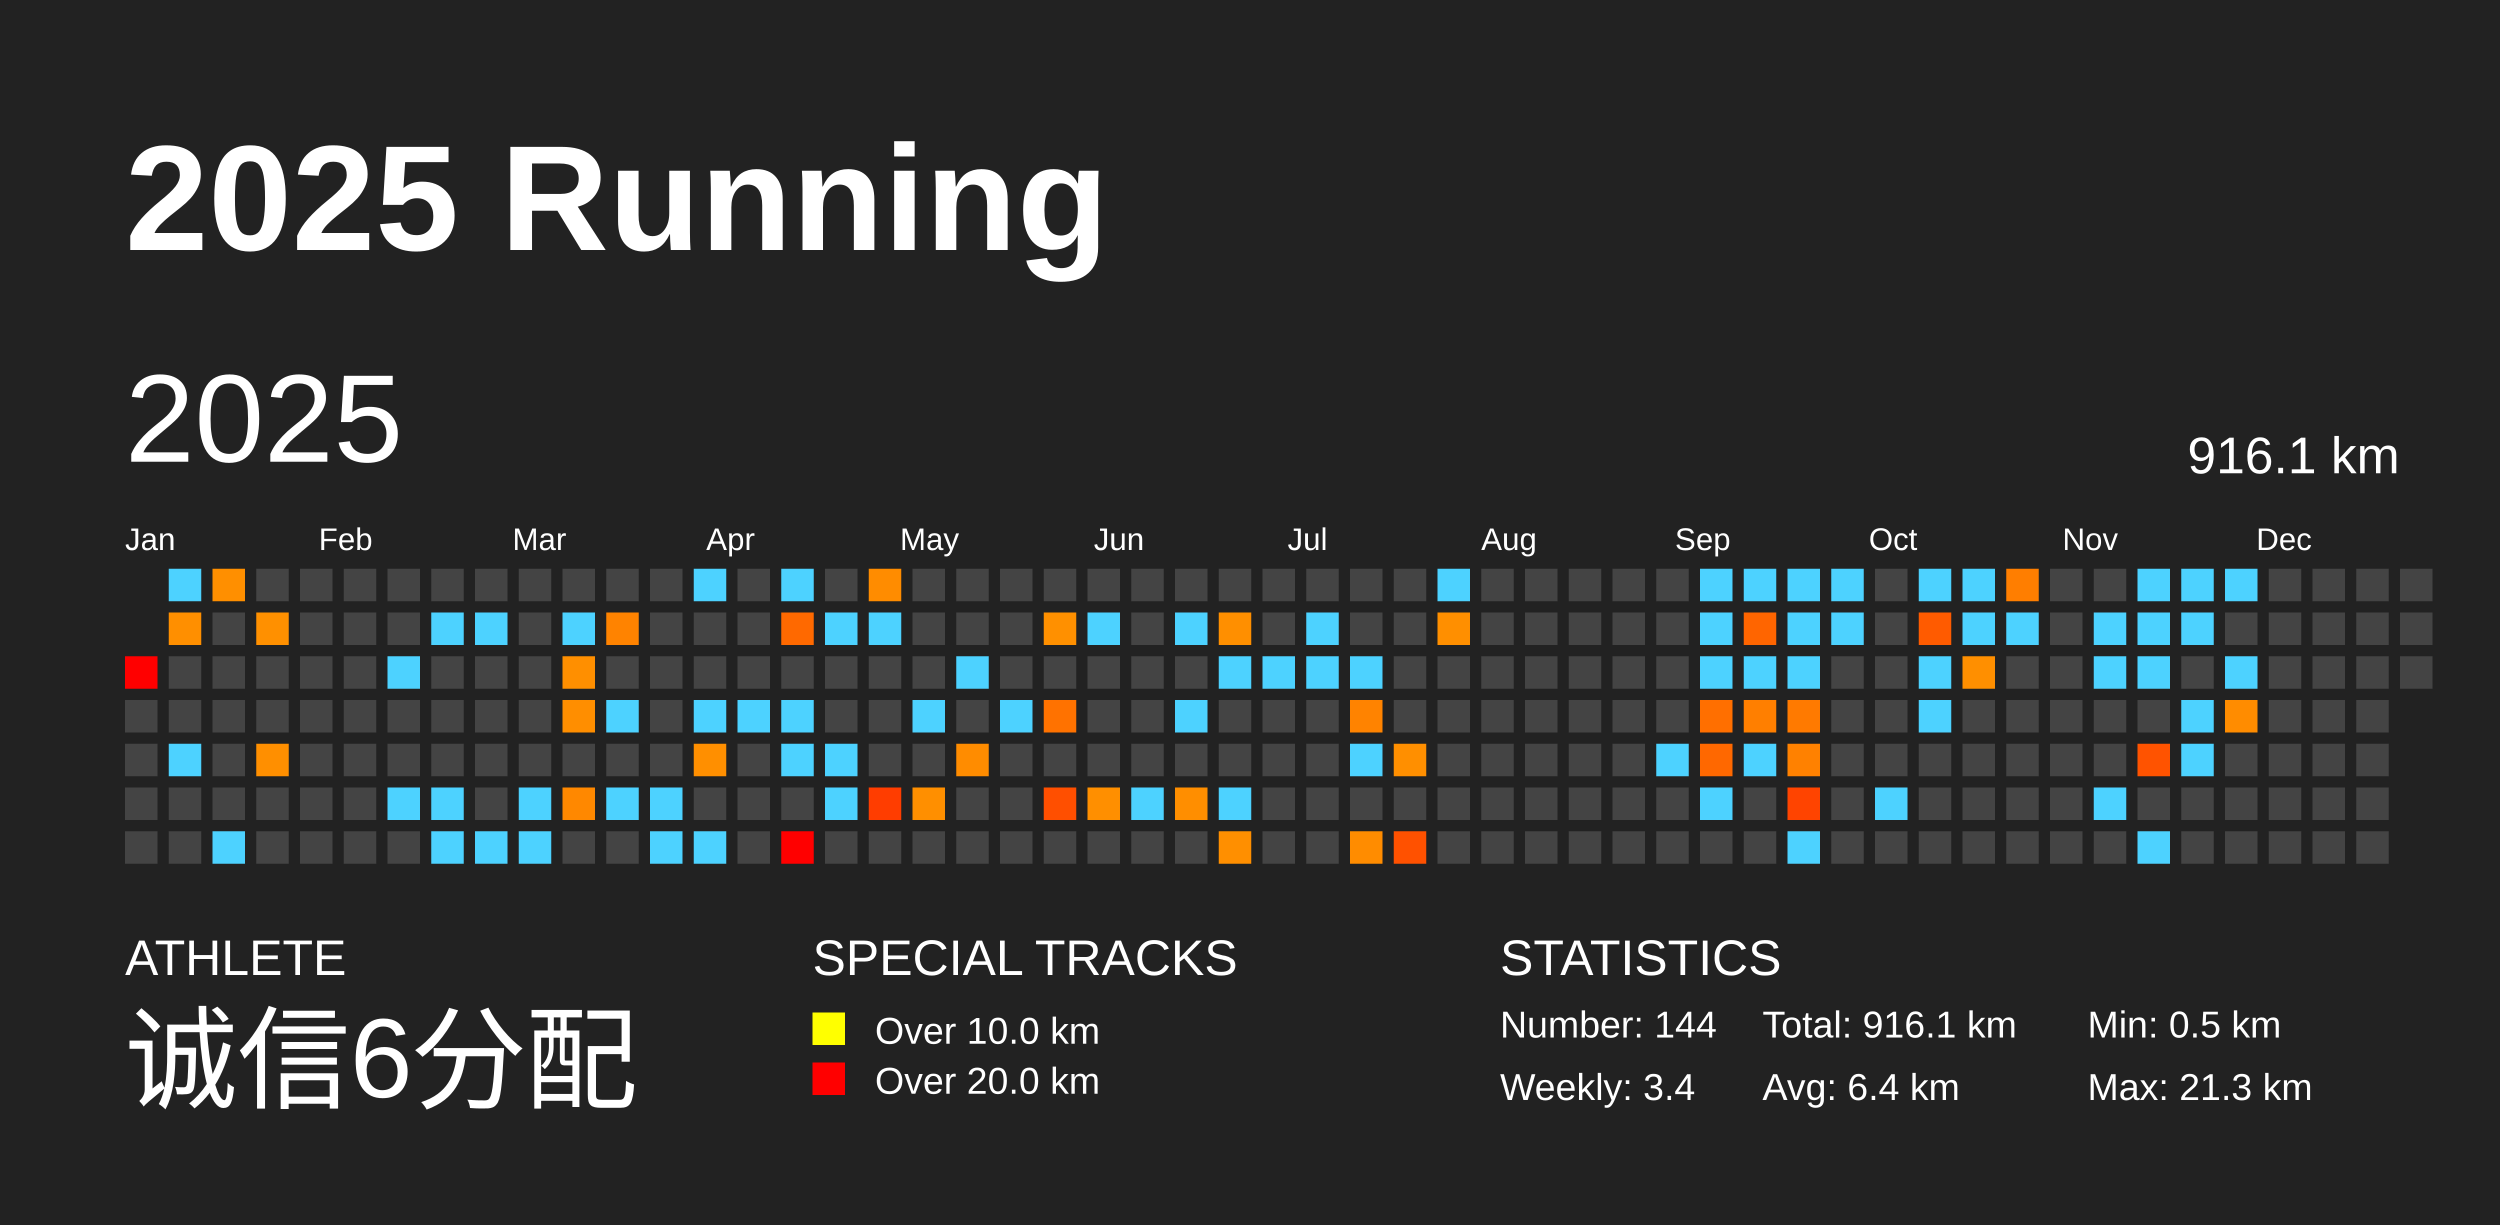
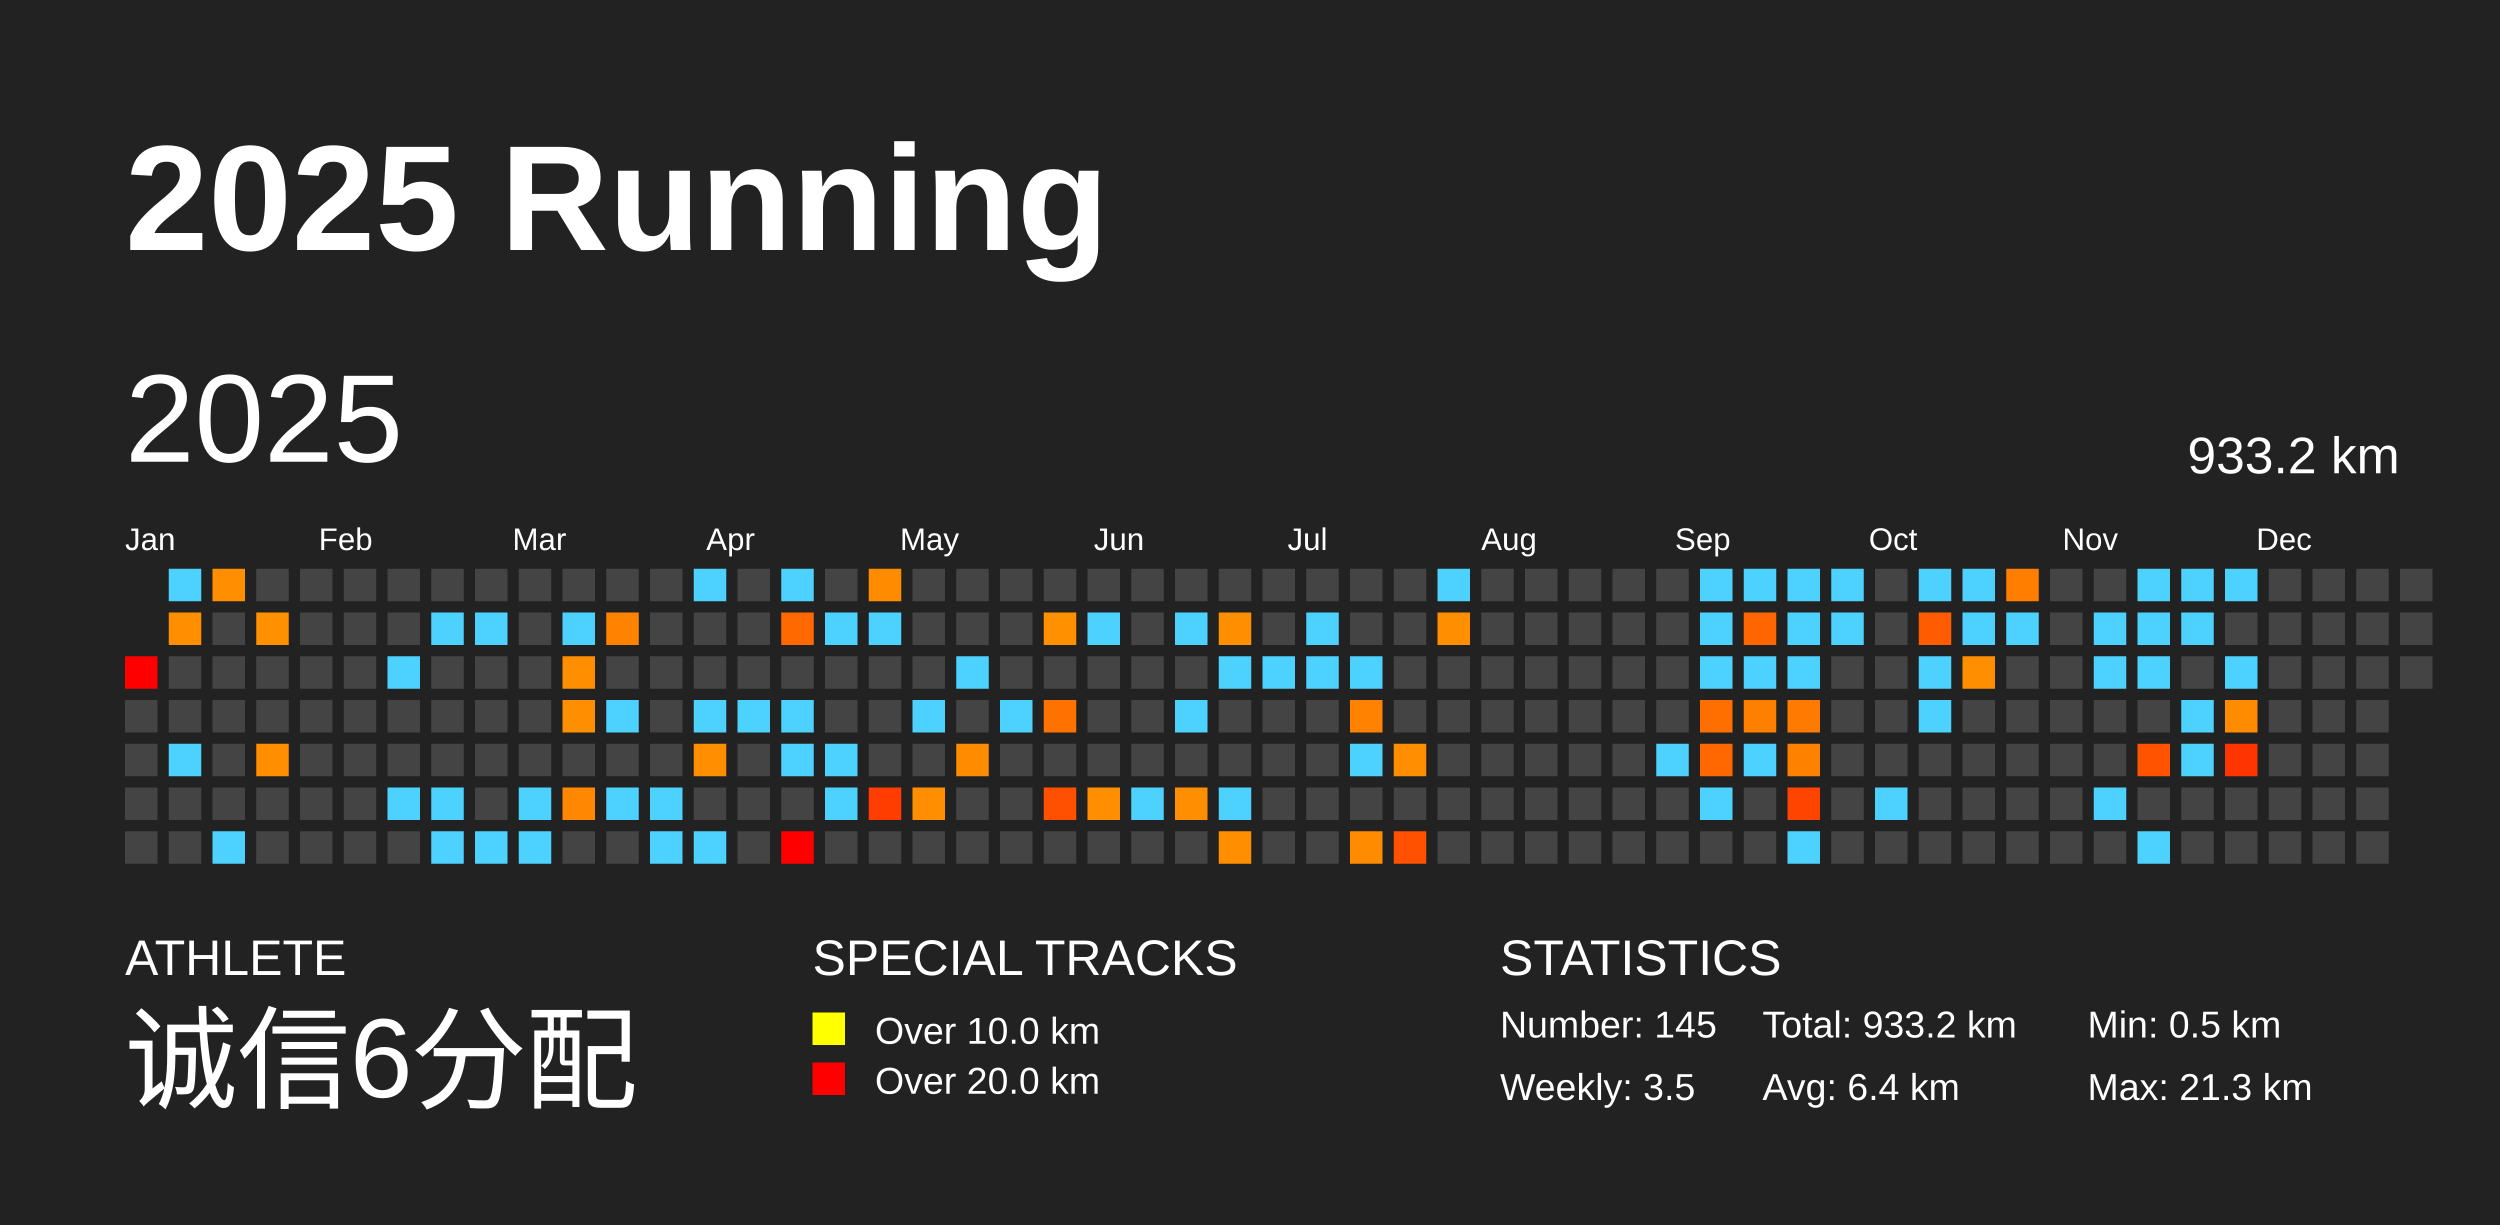
<svg xmlns="http://www.w3.org/2000/svg" baseProfile="full" height="98mm" version="1.1" viewBox="0,0,200,98" width="200mm">
  <defs />
  <rect fill="#222222" height="98" width="200" x="0" y="0" />
  <text fill="#FFFFFF" style="font-size:12px; font-family:Arial; font-weight:bold;" x="10" y="20">2025 Running</text>
  <text fill="#FFFFFF" style="font-size:4px; font-family:Arial" x="10" y="78">ATHLETE</text>
  <text fill="#FFFFFF" style="font-size:9px; font-family:Arial" x="10" y="88">诚信6分配</text>
  <text fill="#FFFFFF" style="font-size:4px; font-family:Arial" x="65" y="78">SPECIAL TRACKS</text>
  <rect fill="yellow" height="2.6" width="2.6" x="65" y="81" />
  <text fill="#FFFFFF" style="font-size:3px; font-family:Arial" x="70" y="83.5">Over 10.0 km</text>
  <rect fill="red" height="2.6" width="2.6" x="65" y="85" />
  <text fill="#FFFFFF" style="font-size:3px; font-family:Arial" x="70" y="87.5">Over 20.0 km</text>
  <text fill="#FFFFFF" style="font-size:4px; font-family:Arial" x="120" y="78">STATISTICS</text>
-   <text fill="#FFFFFF" style="font-size:3px; font-family:Arial" x="120" y="83">Number: 144</text>
-   <text fill="#FFFFFF" style="font-size:3px; font-family:Arial" x="120" y="88">Weekly: 3.4</text>
-   <text fill="#FFFFFF" style="font-size:3px; font-family:Arial" x="141" y="83">Total: 916.1 km</text>
+   <text fill="#FFFFFF" style="font-size:3px; font-family:Arial" x="120" y="83">Number: 145</text>
+   <text fill="#FFFFFF" style="font-size:3px; font-family:Arial" x="120" y="88">Weekly: 3.5</text>
+   <text fill="#FFFFFF" style="font-size:3px; font-family:Arial" x="141" y="83">Total: 933.2 km</text>
  <text fill="#FFFFFF" style="font-size:3px; font-family:Arial" x="141" y="88">Avg: 6.4 km</text>
  <text fill="#FFFFFF" style="font-size:3px; font-family:Arial" x="167" y="83">Min: 0.5 km</text>
  <text fill="#FFFFFF" style="font-size:3px; font-family:Arial" x="167" y="88">Max: 21.3 km</text>
  <text dominant-baseline="hanging" fill="#FFFFFF" style="font-size:10.0px; font-family:Arial;" x="10" y="30">2025</text>
-   <text dominant-baseline="hanging" fill="#FFFFFF" style="font-size:4.125px; font-family:Arial;" x="175" y="35">916.1 km</text>
+   <text dominant-baseline="hanging" fill="#FFFFFF" style="font-size:4.125px; font-family:Arial;" x="175" y="35">933.2 km</text>
  <text fill="#FFFFFF" style="font-size:2.5px; font-family:Arial" x="10.0" y="44">Jan</text>
  <text fill="#FFFFFF" style="font-size:2.5px; font-family:Arial" x="25.5" y="44">Feb</text>
  <text fill="#FFFFFF" style="font-size:2.5px; font-family:Arial" x="41.0" y="44">Mar</text>
  <text fill="#FFFFFF" style="font-size:2.5px; font-family:Arial" x="56.5" y="44">Apr</text>
  <text fill="#FFFFFF" style="font-size:2.5px; font-family:Arial" x="72.0" y="44">May</text>
  <text fill="#FFFFFF" style="font-size:2.5px; font-family:Arial" x="87.5" y="44">Jun</text>
  <text fill="#FFFFFF" style="font-size:2.5px; font-family:Arial" x="103.0" y="44">Jul</text>
  <text fill="#FFFFFF" style="font-size:2.5px; font-family:Arial" x="118.5" y="44">Aug</text>
  <text fill="#FFFFFF" style="font-size:2.5px; font-family:Arial" x="134.0" y="44">Sep</text>
  <text fill="#FFFFFF" style="font-size:2.5px; font-family:Arial" x="149.5" y="44">Oct</text>
  <text fill="#FFFFFF" style="font-size:2.5px; font-family:Arial" x="165.0" y="44">Nov</text>
  <text fill="#FFFFFF" style="font-size:2.5px; font-family:Arial" x="180.5" y="44">Dec</text>
  <rect fill="red" height="2.6" width="2.6" x="10.0" y="52.5" />
  <rect fill="#444444" height="2.6" width="2.6" x="10.0" y="56.0" />
  <rect fill="#444444" height="2.6" width="2.6" x="10.0" y="59.5" />
  <rect fill="#444444" height="2.6" width="2.6" x="10.0" y="63.0" />
  <rect fill="#444444" height="2.6" width="2.6" x="10.0" y="66.5" />
  <rect fill="#4dd2ff" height="2.6" width="2.6" x="13.5" y="45.5" />
  <rect fill="#ff8f00" height="2.6" width="2.6" x="13.5" y="49.0" />
  <rect fill="#444444" height="2.6" width="2.6" x="13.5" y="52.5" />
  <rect fill="#444444" height="2.6" width="2.6" x="13.5" y="56.0" />
  <rect fill="#4dd2ff" height="2.6" width="2.6" x="13.5" y="59.5" />
  <rect fill="#444444" height="2.6" width="2.6" x="13.5" y="63.0" />
  <rect fill="#444444" height="2.6" width="2.6" x="13.5" y="66.5" />
  <rect fill="#ff8f00" height="2.6" width="2.6" x="17.0" y="45.5" />
  <rect fill="#444444" height="2.6" width="2.6" x="17.0" y="49.0" />
  <rect fill="#444444" height="2.6" width="2.6" x="17.0" y="52.5" />
  <rect fill="#444444" height="2.6" width="2.6" x="17.0" y="56.0" />
  <rect fill="#444444" height="2.6" width="2.6" x="17.0" y="59.5" />
  <rect fill="#444444" height="2.6" width="2.6" x="17.0" y="63.0" />
  <rect fill="#4dd2ff" height="2.6" width="2.6" x="17.0" y="66.5" />
  <rect fill="#444444" height="2.6" width="2.6" x="20.5" y="45.5" />
  <rect fill="#ff9000" height="2.6" width="2.6" x="20.5" y="49.0" />
  <rect fill="#444444" height="2.6" width="2.6" x="20.5" y="52.5" />
  <rect fill="#444444" height="2.6" width="2.6" x="20.5" y="56.0" />
  <rect fill="#ff8f00" height="2.6" width="2.6" x="20.5" y="59.5" />
  <rect fill="#444444" height="2.6" width="2.6" x="20.5" y="63.0" />
  <rect fill="#444444" height="2.6" width="2.6" x="20.5" y="66.5" />
  <rect fill="#444444" height="2.6" width="2.6" x="24.0" y="45.5" />
  <rect fill="#444444" height="2.6" width="2.6" x="24.0" y="49.0" />
  <rect fill="#444444" height="2.6" width="2.6" x="24.0" y="52.5" />
  <rect fill="#444444" height="2.6" width="2.6" x="24.0" y="56.0" />
  <rect fill="#444444" height="2.6" width="2.6" x="24.0" y="59.5" />
  <rect fill="#444444" height="2.6" width="2.6" x="24.0" y="63.0" />
  <rect fill="#444444" height="2.6" width="2.6" x="24.0" y="66.5" />
  <rect fill="#444444" height="2.6" width="2.6" x="27.5" y="45.5" />
  <rect fill="#444444" height="2.6" width="2.6" x="27.5" y="49.0" />
  <rect fill="#444444" height="2.6" width="2.6" x="27.5" y="52.5" />
  <rect fill="#444444" height="2.6" width="2.6" x="27.5" y="56.0" />
  <rect fill="#444444" height="2.6" width="2.6" x="27.5" y="59.5" />
  <rect fill="#444444" height="2.6" width="2.6" x="27.5" y="63.0" />
  <rect fill="#444444" height="2.6" width="2.6" x="27.5" y="66.5" />
  <rect fill="#444444" height="2.6" width="2.6" x="31.0" y="45.5" />
  <rect fill="#444444" height="2.6" width="2.6" x="31.0" y="49.0" />
  <rect fill="#4dd2ff" height="2.6" width="2.6" x="31.0" y="52.5" />
  <rect fill="#444444" height="2.6" width="2.6" x="31.0" y="56.0" />
  <rect fill="#444444" height="2.6" width="2.6" x="31.0" y="59.5" />
  <rect fill="#4dd2ff" height="2.6" width="2.6" x="31.0" y="63.0" />
  <rect fill="#444444" height="2.6" width="2.6" x="31.0" y="66.5" />
  <rect fill="#444444" height="2.6" width="2.6" x="34.5" y="45.5" />
  <rect fill="#4dd2ff" height="2.6" width="2.6" x="34.5" y="49.0" />
  <rect fill="#444444" height="2.6" width="2.6" x="34.5" y="52.5" />
  <rect fill="#444444" height="2.6" width="2.6" x="34.5" y="56.0" />
  <rect fill="#444444" height="2.6" width="2.6" x="34.5" y="59.5" />
  <rect fill="#4dd2ff" height="2.6" width="2.6" x="34.5" y="63.0" />
  <rect fill="#4dd2ff" height="2.6" width="2.6" x="34.5" y="66.5" />
  <rect fill="#444444" height="2.6" width="2.6" x="38.0" y="45.5" />
  <rect fill="#4dd2ff" height="2.6" width="2.6" x="38.0" y="49.0" />
  <rect fill="#444444" height="2.6" width="2.6" x="38.0" y="52.5" />
  <rect fill="#444444" height="2.6" width="2.6" x="38.0" y="56.0" />
  <rect fill="#444444" height="2.6" width="2.6" x="38.0" y="59.5" />
  <rect fill="#444444" height="2.6" width="2.6" x="38.0" y="63.0" />
  <rect fill="#4dd2ff" height="2.6" width="2.6" x="38.0" y="66.5" />
  <rect fill="#444444" height="2.6" width="2.6" x="41.5" y="45.5" />
  <rect fill="#444444" height="2.6" width="2.6" x="41.5" y="49.0" />
  <rect fill="#444444" height="2.6" width="2.6" x="41.5" y="52.5" />
  <rect fill="#444444" height="2.6" width="2.6" x="41.5" y="56.0" />
  <rect fill="#444444" height="2.6" width="2.6" x="41.5" y="59.5" />
  <rect fill="#4dd2ff" height="2.6" width="2.6" x="41.5" y="63.0" />
  <rect fill="#4dd2ff" height="2.6" width="2.6" x="41.5" y="66.5" />
  <rect fill="#444444" height="2.6" width="2.6" x="45.0" y="45.5" />
  <rect fill="#4dd2ff" height="2.6" width="2.6" x="45.0" y="49.0" />
  <rect fill="#ff8f00" height="2.6" width="2.6" x="45.0" y="52.5" />
  <rect fill="#ff8e00" height="2.6" width="2.6" x="45.0" y="56.0" />
  <rect fill="#444444" height="2.6" width="2.6" x="45.0" y="59.5" />
  <rect fill="#ff8800" height="2.6" width="2.6" x="45.0" y="63.0" />
  <rect fill="#444444" height="2.6" width="2.6" x="45.0" y="66.5" />
  <rect fill="#444444" height="2.6" width="2.6" x="48.5" y="45.5" />
  <rect fill="#ff8300" height="2.6" width="2.6" x="48.5" y="49.0" />
  <rect fill="#444444" height="2.6" width="2.6" x="48.5" y="52.5" />
  <rect fill="#4dd2ff" height="2.6" width="2.6" x="48.5" y="56.0" />
  <rect fill="#444444" height="2.6" width="2.6" x="48.5" y="59.5" />
  <rect fill="#4dd2ff" height="2.6" width="2.6" x="48.5" y="63.0" />
  <rect fill="#444444" height="2.6" width="2.6" x="48.5" y="66.5" />
  <rect fill="#444444" height="2.6" width="2.6" x="52.0" y="45.5" />
  <rect fill="#444444" height="2.6" width="2.6" x="52.0" y="49.0" />
  <rect fill="#444444" height="2.6" width="2.6" x="52.0" y="52.5" />
  <rect fill="#444444" height="2.6" width="2.6" x="52.0" y="56.0" />
  <rect fill="#444444" height="2.6" width="2.6" x="52.0" y="59.5" />
  <rect fill="#4dd2ff" height="2.6" width="2.6" x="52.0" y="63.0" />
  <rect fill="#4dd2ff" height="2.6" width="2.6" x="52.0" y="66.5" />
  <rect fill="#4dd2ff" height="2.6" width="2.6" x="55.5" y="45.5" />
  <rect fill="#444444" height="2.6" width="2.6" x="55.5" y="49.0" />
  <rect fill="#444444" height="2.6" width="2.6" x="55.5" y="52.5" />
  <rect fill="#4dd2ff" height="2.6" width="2.6" x="55.5" y="56.0" />
  <rect fill="#ff8f00" height="2.6" width="2.6" x="55.5" y="59.5" />
  <rect fill="#444444" height="2.6" width="2.6" x="55.5" y="63.0" />
  <rect fill="#4dd2ff" height="2.6" width="2.6" x="55.5" y="66.5" />
  <rect fill="#444444" height="2.6" width="2.6" x="59.0" y="45.5" />
  <rect fill="#444444" height="2.6" width="2.6" x="59.0" y="49.0" />
  <rect fill="#444444" height="2.6" width="2.6" x="59.0" y="52.5" />
  <rect fill="#4dd2ff" height="2.6" width="2.6" x="59.0" y="56.0" />
  <rect fill="#444444" height="2.6" width="2.6" x="59.0" y="59.5" />
  <rect fill="#444444" height="2.6" width="2.6" x="59.0" y="63.0" />
  <rect fill="#444444" height="2.6" width="2.6" x="59.0" y="66.5" />
  <rect fill="#4dd2ff" height="2.6" width="2.6" x="62.5" y="45.5" />
  <rect fill="#ff6900" height="2.6" width="2.6" x="62.5" y="49.0" />
  <rect fill="#444444" height="2.6" width="2.6" x="62.5" y="52.5" />
  <rect fill="#4dd2ff" height="2.6" width="2.6" x="62.5" y="56.0" />
  <rect fill="#4dd2ff" height="2.6" width="2.6" x="62.5" y="59.5" />
  <rect fill="#444444" height="2.6" width="2.6" x="62.5" y="63.0" />
  <rect fill="red" height="2.6" width="2.6" x="62.5" y="66.5" />
  <rect fill="#444444" height="2.6" width="2.6" x="66.0" y="45.5" />
  <rect fill="#4dd2ff" height="2.6" width="2.6" x="66.0" y="49.0" />
  <rect fill="#444444" height="2.6" width="2.6" x="66.0" y="52.5" />
  <rect fill="#444444" height="2.6" width="2.6" x="66.0" y="56.0" />
  <rect fill="#4dd2ff" height="2.6" width="2.6" x="66.0" y="59.5" />
  <rect fill="#4dd2ff" height="2.6" width="2.6" x="66.0" y="63.0" />
  <rect fill="#444444" height="2.6" width="2.6" x="66.0" y="66.5" />
  <rect fill="#ff8c00" height="2.6" width="2.6" x="69.5" y="45.5" />
  <rect fill="#4dd2ff" height="2.6" width="2.6" x="69.5" y="49.0" />
  <rect fill="#444444" height="2.6" width="2.6" x="69.5" y="52.5" />
  <rect fill="#444444" height="2.6" width="2.6" x="69.5" y="56.0" />
  <rect fill="#444444" height="2.6" width="2.6" x="69.5" y="59.5" />
  <rect fill="#ff3d00" height="2.6" width="2.6" x="69.5" y="63.0" />
  <rect fill="#444444" height="2.6" width="2.6" x="69.5" y="66.5" />
  <rect fill="#444444" height="2.6" width="2.6" x="73.0" y="45.5" />
  <rect fill="#444444" height="2.6" width="2.6" x="73.0" y="49.0" />
  <rect fill="#444444" height="2.6" width="2.6" x="73.0" y="52.5" />
  <rect fill="#4dd2ff" height="2.6" width="2.6" x="73.0" y="56.0" />
  <rect fill="#444444" height="2.6" width="2.6" x="73.0" y="59.5" />
  <rect fill="#ff8f00" height="2.6" width="2.6" x="73.0" y="63.0" />
  <rect fill="#444444" height="2.6" width="2.6" x="73.0" y="66.5" />
  <rect fill="#444444" height="2.6" width="2.6" x="76.5" y="45.5" />
  <rect fill="#444444" height="2.6" width="2.6" x="76.5" y="49.0" />
  <rect fill="#4dd2ff" height="2.6" width="2.6" x="76.5" y="52.5" />
  <rect fill="#444444" height="2.6" width="2.6" x="76.5" y="56.0" />
  <rect fill="#ff8c00" height="2.6" width="2.6" x="76.5" y="59.5" />
  <rect fill="#444444" height="2.6" width="2.6" x="76.5" y="63.0" />
  <rect fill="#444444" height="2.6" width="2.6" x="76.5" y="66.5" />
  <rect fill="#444444" height="2.6" width="2.6" x="80.0" y="45.5" />
  <rect fill="#444444" height="2.6" width="2.6" x="80.0" y="49.0" />
  <rect fill="#444444" height="2.6" width="2.6" x="80.0" y="52.5" />
  <rect fill="#4dd2ff" height="2.6" width="2.6" x="80.0" y="56.0" />
  <rect fill="#444444" height="2.6" width="2.6" x="80.0" y="59.5" />
  <rect fill="#444444" height="2.6" width="2.6" x="80.0" y="63.0" />
  <rect fill="#444444" height="2.6" width="2.6" x="80.0" y="66.5" />
  <rect fill="#444444" height="2.6" width="2.6" x="83.5" y="45.5" />
  <rect fill="#ff9000" height="2.6" width="2.6" x="83.5" y="49.0" />
  <rect fill="#444444" height="2.6" width="2.6" x="83.5" y="52.5" />
  <rect fill="#ff7200" height="2.6" width="2.6" x="83.5" y="56.0" />
  <rect fill="#444444" height="2.6" width="2.6" x="83.5" y="59.5" />
  <rect fill="#ff4f00" height="2.6" width="2.6" x="83.5" y="63.0" />
  <rect fill="#444444" height="2.6" width="2.6" x="83.5" y="66.5" />
  <rect fill="#444444" height="2.6" width="2.6" x="87.0" y="45.5" />
  <rect fill="#4dd2ff" height="2.6" width="2.6" x="87.0" y="49.0" />
  <rect fill="#444444" height="2.6" width="2.6" x="87.0" y="52.5" />
  <rect fill="#444444" height="2.6" width="2.6" x="87.0" y="56.0" />
  <rect fill="#444444" height="2.6" width="2.6" x="87.0" y="59.5" />
  <rect fill="#ff8f00" height="2.6" width="2.6" x="87.0" y="63.0" />
  <rect fill="#444444" height="2.6" width="2.6" x="87.0" y="66.5" />
  <rect fill="#444444" height="2.6" width="2.6" x="90.5" y="45.5" />
  <rect fill="#444444" height="2.6" width="2.6" x="90.5" y="49.0" />
  <rect fill="#444444" height="2.6" width="2.6" x="90.5" y="52.5" />
  <rect fill="#444444" height="2.6" width="2.6" x="90.5" y="56.0" />
  <rect fill="#444444" height="2.6" width="2.6" x="90.5" y="59.5" />
  <rect fill="#4dd2ff" height="2.6" width="2.6" x="90.5" y="63.0" />
  <rect fill="#444444" height="2.6" width="2.6" x="90.5" y="66.5" />
  <rect fill="#444444" height="2.6" width="2.6" x="94.0" y="45.5" />
  <rect fill="#4dd2ff" height="2.6" width="2.6" x="94.0" y="49.0" />
  <rect fill="#444444" height="2.6" width="2.6" x="94.0" y="52.5" />
  <rect fill="#4dd2ff" height="2.6" width="2.6" x="94.0" y="56.0" />
  <rect fill="#444444" height="2.6" width="2.6" x="94.0" y="59.5" />
  <rect fill="#ff8e00" height="2.6" width="2.6" x="94.0" y="63.0" />
  <rect fill="#444444" height="2.6" width="2.6" x="94.0" y="66.5" />
  <rect fill="#444444" height="2.6" width="2.6" x="97.5" y="45.5" />
  <rect fill="#ff8f00" height="2.6" width="2.6" x="97.5" y="49.0" />
  <rect fill="#4dd2ff" height="2.6" width="2.6" x="97.5" y="52.5" />
  <rect fill="#444444" height="2.6" width="2.6" x="97.5" y="56.0" />
  <rect fill="#444444" height="2.6" width="2.6" x="97.5" y="59.5" />
  <rect fill="#4dd2ff" height="2.6" width="2.6" x="97.5" y="63.0" />
  <rect fill="#ff8f00" height="2.6" width="2.6" x="97.5" y="66.5" />
  <rect fill="#444444" height="2.6" width="2.6" x="101.0" y="45.5" />
  <rect fill="#444444" height="2.6" width="2.6" x="101.0" y="49.0" />
  <rect fill="#4dd2ff" height="2.6" width="2.6" x="101.0" y="52.5" />
  <rect fill="#444444" height="2.6" width="2.6" x="101.0" y="56.0" />
  <rect fill="#444444" height="2.6" width="2.6" x="101.0" y="59.5" />
  <rect fill="#444444" height="2.6" width="2.6" x="101.0" y="63.0" />
  <rect fill="#444444" height="2.6" width="2.6" x="101.0" y="66.5" />
  <rect fill="#444444" height="2.6" width="2.6" x="104.5" y="45.5" />
  <rect fill="#4dd2ff" height="2.6" width="2.6" x="104.5" y="49.0" />
  <rect fill="#4dd2ff" height="2.6" width="2.6" x="104.5" y="52.5" />
  <rect fill="#444444" height="2.6" width="2.6" x="104.5" y="56.0" />
  <rect fill="#444444" height="2.6" width="2.6" x="104.5" y="59.5" />
  <rect fill="#444444" height="2.6" width="2.6" x="104.5" y="63.0" />
  <rect fill="#444444" height="2.6" width="2.6" x="104.5" y="66.5" />
  <rect fill="#444444" height="2.6" width="2.6" x="108.0" y="45.5" />
  <rect fill="#444444" height="2.6" width="2.6" x="108.0" y="49.0" />
  <rect fill="#4dd2ff" height="2.6" width="2.6" x="108.0" y="52.5" />
  <rect fill="#ff8300" height="2.6" width="2.6" x="108.0" y="56.0" />
  <rect fill="#4dd2ff" height="2.6" width="2.6" x="108.0" y="59.5" />
  <rect fill="#444444" height="2.6" width="2.6" x="108.0" y="63.0" />
  <rect fill="#ff8c00" height="2.6" width="2.6" x="108.0" y="66.5" />
  <rect fill="#444444" height="2.6" width="2.6" x="111.5" y="45.5" />
  <rect fill="#444444" height="2.6" width="2.6" x="111.5" y="49.0" />
  <rect fill="#444444" height="2.6" width="2.6" x="111.5" y="52.5" />
  <rect fill="#444444" height="2.6" width="2.6" x="111.5" y="56.0" />
  <rect fill="#ff8f00" height="2.6" width="2.6" x="111.5" y="59.5" />
  <rect fill="#444444" height="2.6" width="2.6" x="111.5" y="63.0" />
  <rect fill="#ff5100" height="2.6" width="2.6" x="111.5" y="66.5" />
  <rect fill="#4dd2ff" height="2.6" width="2.6" x="115.0" y="45.5" />
  <rect fill="#ff8f00" height="2.6" width="2.6" x="115.0" y="49.0" />
  <rect fill="#444444" height="2.6" width="2.6" x="115.0" y="52.5" />
  <rect fill="#444444" height="2.6" width="2.6" x="115.0" y="56.0" />
  <rect fill="#444444" height="2.6" width="2.6" x="115.0" y="59.5" />
  <rect fill="#444444" height="2.6" width="2.6" x="115.0" y="63.0" />
  <rect fill="#444444" height="2.6" width="2.6" x="115.0" y="66.5" />
  <rect fill="#444444" height="2.6" width="2.6" x="118.5" y="45.5" />
  <rect fill="#444444" height="2.6" width="2.6" x="118.5" y="49.0" />
  <rect fill="#444444" height="2.6" width="2.6" x="118.5" y="52.5" />
  <rect fill="#444444" height="2.6" width="2.6" x="118.5" y="56.0" />
  <rect fill="#444444" height="2.6" width="2.6" x="118.5" y="59.5" />
  <rect fill="#444444" height="2.6" width="2.6" x="118.5" y="63.0" />
  <rect fill="#444444" height="2.6" width="2.6" x="118.5" y="66.5" />
  <rect fill="#444444" height="2.6" width="2.6" x="122.0" y="45.5" />
  <rect fill="#444444" height="2.6" width="2.6" x="122.0" y="49.0" />
  <rect fill="#444444" height="2.6" width="2.6" x="122.0" y="52.5" />
  <rect fill="#444444" height="2.6" width="2.6" x="122.0" y="56.0" />
  <rect fill="#444444" height="2.6" width="2.6" x="122.0" y="59.5" />
  <rect fill="#444444" height="2.6" width="2.6" x="122.0" y="63.0" />
  <rect fill="#444444" height="2.6" width="2.6" x="122.0" y="66.5" />
  <rect fill="#444444" height="2.6" width="2.6" x="125.5" y="45.5" />
  <rect fill="#444444" height="2.6" width="2.6" x="125.5" y="49.0" />
  <rect fill="#444444" height="2.6" width="2.6" x="125.5" y="52.5" />
  <rect fill="#444444" height="2.6" width="2.6" x="125.5" y="56.0" />
  <rect fill="#444444" height="2.6" width="2.6" x="125.5" y="59.5" />
  <rect fill="#444444" height="2.6" width="2.6" x="125.5" y="63.0" />
  <rect fill="#444444" height="2.6" width="2.6" x="125.5" y="66.5" />
  <rect fill="#444444" height="2.6" width="2.6" x="129.0" y="45.5" />
  <rect fill="#444444" height="2.6" width="2.6" x="129.0" y="49.0" />
  <rect fill="#444444" height="2.6" width="2.6" x="129.0" y="52.5" />
  <rect fill="#444444" height="2.6" width="2.6" x="129.0" y="56.0" />
  <rect fill="#444444" height="2.6" width="2.6" x="129.0" y="59.5" />
  <rect fill="#444444" height="2.6" width="2.6" x="129.0" y="63.0" />
  <rect fill="#444444" height="2.6" width="2.6" x="129.0" y="66.5" />
  <rect fill="#444444" height="2.6" width="2.6" x="132.5" y="45.5" />
  <rect fill="#444444" height="2.6" width="2.6" x="132.5" y="49.0" />
  <rect fill="#444444" height="2.6" width="2.6" x="132.5" y="52.5" />
  <rect fill="#444444" height="2.6" width="2.6" x="132.5" y="56.0" />
  <rect fill="#4dd2ff" height="2.6" width="2.6" x="132.5" y="59.5" />
  <rect fill="#444444" height="2.6" width="2.6" x="132.5" y="63.0" />
  <rect fill="#444444" height="2.6" width="2.6" x="132.5" y="66.5" />
  <rect fill="#4dd2ff" height="2.6" width="2.6" x="136.0" y="45.5" />
  <rect fill="#4dd2ff" height="2.6" width="2.6" x="136.0" y="49.0" />
  <rect fill="#4dd2ff" height="2.6" width="2.6" x="136.0" y="52.5" />
  <rect fill="#ff6f00" height="2.6" width="2.6" x="136.0" y="56.0" />
  <rect fill="#ff6800" height="2.6" width="2.6" x="136.0" y="59.5" />
  <rect fill="#4dd2ff" height="2.6" width="2.6" x="136.0" y="63.0" />
  <rect fill="#444444" height="2.6" width="2.6" x="136.0" y="66.5" />
  <rect fill="#4dd2ff" height="2.6" width="2.6" x="139.5" y="45.5" />
  <rect fill="#ff6500" height="2.6" width="2.6" x="139.5" y="49.0" />
  <rect fill="#4dd2ff" height="2.6" width="2.6" x="139.5" y="52.5" />
  <rect fill="#ff7f00" height="2.6" width="2.6" x="139.5" y="56.0" />
  <rect fill="#4dd2ff" height="2.6" width="2.6" x="139.5" y="59.5" />
  <rect fill="#444444" height="2.6" width="2.6" x="139.5" y="63.0" />
  <rect fill="#444444" height="2.6" width="2.6" x="139.5" y="66.5" />
  <rect fill="#4dd2ff" height="2.6" width="2.6" x="143.0" y="45.5" />
  <rect fill="#4dd2ff" height="2.6" width="2.6" x="143.0" y="49.0" />
  <rect fill="#4dd2ff" height="2.6" width="2.6" x="143.0" y="52.5" />
  <rect fill="#ff7a00" height="2.6" width="2.6" x="143.0" y="56.0" />
  <rect fill="#ff8100" height="2.6" width="2.6" x="143.0" y="59.5" />
  <rect fill="#ff4400" height="2.6" width="2.6" x="143.0" y="63.0" />
  <rect fill="#4dd2ff" height="2.6" width="2.6" x="143.0" y="66.5" />
  <rect fill="#4dd2ff" height="2.6" width="2.6" x="146.5" y="45.5" />
  <rect fill="#4dd2ff" height="2.6" width="2.6" x="146.5" y="49.0" />
  <rect fill="#444444" height="2.6" width="2.6" x="146.5" y="52.5" />
  <rect fill="#444444" height="2.6" width="2.6" x="146.5" y="56.0" />
  <rect fill="#444444" height="2.6" width="2.6" x="146.5" y="59.5" />
  <rect fill="#444444" height="2.6" width="2.6" x="146.5" y="63.0" />
  <rect fill="#444444" height="2.6" width="2.6" x="146.5" y="66.5" />
  <rect fill="#444444" height="2.6" width="2.6" x="150.0" y="45.5" />
  <rect fill="#444444" height="2.6" width="2.6" x="150.0" y="49.0" />
  <rect fill="#444444" height="2.6" width="2.6" x="150.0" y="52.5" />
  <rect fill="#444444" height="2.6" width="2.6" x="150.0" y="56.0" />
  <rect fill="#444444" height="2.6" width="2.6" x="150.0" y="59.5" />
  <rect fill="#4dd2ff" height="2.6" width="2.6" x="150.0" y="63.0" />
  <rect fill="#444444" height="2.6" width="2.6" x="150.0" y="66.5" />
  <rect fill="#4dd2ff" height="2.6" width="2.6" x="153.5" y="45.5" />
  <rect fill="#ff5b00" height="2.6" width="2.6" x="153.5" y="49.0" />
  <rect fill="#4dd2ff" height="2.6" width="2.6" x="153.5" y="52.5" />
  <rect fill="#4dd2ff" height="2.6" width="2.6" x="153.5" y="56.0" />
  <rect fill="#444444" height="2.6" width="2.6" x="153.5" y="59.5" />
  <rect fill="#444444" height="2.6" width="2.6" x="153.5" y="63.0" />
  <rect fill="#444444" height="2.6" width="2.6" x="153.5" y="66.5" />
  <rect fill="#4dd2ff" height="2.6" width="2.6" x="157.0" y="45.5" />
  <rect fill="#4dd2ff" height="2.6" width="2.6" x="157.0" y="49.0" />
  <rect fill="#ff8f00" height="2.6" width="2.6" x="157.0" y="52.5" />
  <rect fill="#444444" height="2.6" width="2.6" x="157.0" y="56.0" />
  <rect fill="#444444" height="2.6" width="2.6" x="157.0" y="59.5" />
  <rect fill="#444444" height="2.6" width="2.6" x="157.0" y="63.0" />
  <rect fill="#444444" height="2.6" width="2.6" x="157.0" y="66.5" />
  <rect fill="#ff7e00" height="2.6" width="2.6" x="160.5" y="45.5" />
  <rect fill="#4dd2ff" height="2.6" width="2.6" x="160.5" y="49.0" />
  <rect fill="#444444" height="2.6" width="2.6" x="160.5" y="52.5" />
  <rect fill="#444444" height="2.6" width="2.6" x="160.5" y="56.0" />
  <rect fill="#444444" height="2.6" width="2.6" x="160.5" y="59.5" />
  <rect fill="#444444" height="2.6" width="2.6" x="160.5" y="63.0" />
  <rect fill="#444444" height="2.6" width="2.6" x="160.5" y="66.5" />
  <rect fill="#444444" height="2.6" width="2.6" x="164.0" y="45.5" />
  <rect fill="#444444" height="2.6" width="2.6" x="164.0" y="49.0" />
  <rect fill="#444444" height="2.6" width="2.6" x="164.0" y="52.5" />
  <rect fill="#444444" height="2.6" width="2.6" x="164.0" y="56.0" />
  <rect fill="#444444" height="2.6" width="2.6" x="164.0" y="59.5" />
  <rect fill="#444444" height="2.6" width="2.6" x="164.0" y="63.0" />
  <rect fill="#444444" height="2.6" width="2.6" x="164.0" y="66.5" />
  <rect fill="#444444" height="2.6" width="2.6" x="167.5" y="45.5" />
  <rect fill="#4dd2ff" height="2.6" width="2.6" x="167.5" y="49.0" />
  <rect fill="#4dd2ff" height="2.6" width="2.6" x="167.5" y="52.5" />
  <rect fill="#444444" height="2.6" width="2.6" x="167.5" y="56.0" />
  <rect fill="#444444" height="2.6" width="2.6" x="167.5" y="59.5" />
  <rect fill="#4dd2ff" height="2.6" width="2.6" x="167.5" y="63.0" />
  <rect fill="#444444" height="2.6" width="2.6" x="167.5" y="66.5" />
  <rect fill="#4dd2ff" height="2.6" width="2.6" x="171.0" y="45.5" />
  <rect fill="#4dd2ff" height="2.6" width="2.6" x="171.0" y="49.0" />
  <rect fill="#4dd2ff" height="2.6" width="2.6" x="171.0" y="52.5" />
  <rect fill="#444444" height="2.6" width="2.6" x="171.0" y="56.0" />
  <rect fill="#ff5300" height="2.6" width="2.6" x="171.0" y="59.5" />
  <rect fill="#444444" height="2.6" width="2.6" x="171.0" y="63.0" />
  <rect fill="#4dd2ff" height="2.6" width="2.6" x="171.0" y="66.5" />
  <rect fill="#4dd2ff" height="2.6" width="2.6" x="174.5" y="45.5" />
  <rect fill="#4dd2ff" height="2.6" width="2.6" x="174.5" y="49.0" />
  <rect fill="#444444" height="2.6" width="2.6" x="174.5" y="52.5" />
  <rect fill="#4dd2ff" height="2.6" width="2.6" x="174.5" y="56.0" />
  <rect fill="#4dd2ff" height="2.6" width="2.6" x="174.5" y="59.5" />
  <rect fill="#444444" height="2.6" width="2.6" x="174.5" y="63.0" />
  <rect fill="#444444" height="2.6" width="2.6" x="174.5" y="66.5" />
  <rect fill="#4dd2ff" height="2.6" width="2.6" x="178.0" y="45.5" />
  <rect fill="#444444" height="2.6" width="2.6" x="178.0" y="49.0" />
  <rect fill="#4dd2ff" height="2.6" width="2.6" x="178.0" y="52.5" />
  <rect fill="#ff8c00" height="2.6" width="2.6" x="178.0" y="56.0" />
-   <rect fill="#444444" height="2.6" width="2.6" x="178.0" y="59.5" />
+   <rect fill="#ff3500" height="2.6" width="2.6" x="178.0" y="59.5" />
  <rect fill="#444444" height="2.6" width="2.6" x="178.0" y="63.0" />
  <rect fill="#444444" height="2.6" width="2.6" x="178.0" y="66.5" />
  <rect fill="#444444" height="2.6" width="2.6" x="181.5" y="45.5" />
  <rect fill="#444444" height="2.6" width="2.6" x="181.5" y="49.0" />
  <rect fill="#444444" height="2.6" width="2.6" x="181.5" y="52.5" />
  <rect fill="#444444" height="2.6" width="2.6" x="181.5" y="56.0" />
  <rect fill="#444444" height="2.6" width="2.6" x="181.5" y="59.5" />
  <rect fill="#444444" height="2.6" width="2.6" x="181.5" y="63.0" />
  <rect fill="#444444" height="2.6" width="2.6" x="181.5" y="66.5" />
  <rect fill="#444444" height="2.6" width="2.6" x="185.0" y="45.5" />
  <rect fill="#444444" height="2.6" width="2.6" x="185.0" y="49.0" />
  <rect fill="#444444" height="2.6" width="2.6" x="185.0" y="52.5" />
  <rect fill="#444444" height="2.6" width="2.6" x="185.0" y="56.0" />
  <rect fill="#444444" height="2.6" width="2.6" x="185.0" y="59.5" />
  <rect fill="#444444" height="2.6" width="2.6" x="185.0" y="63.0" />
  <rect fill="#444444" height="2.6" width="2.6" x="185.0" y="66.5" />
  <rect fill="#444444" height="2.6" width="2.6" x="188.5" y="45.5" />
  <rect fill="#444444" height="2.6" width="2.6" x="188.5" y="49.0" />
  <rect fill="#444444" height="2.6" width="2.6" x="188.5" y="52.5" />
  <rect fill="#444444" height="2.6" width="2.6" x="188.5" y="56.0" />
  <rect fill="#444444" height="2.6" width="2.6" x="188.5" y="59.5" />
  <rect fill="#444444" height="2.6" width="2.6" x="188.5" y="63.0" />
  <rect fill="#444444" height="2.6" width="2.6" x="188.5" y="66.5" />
  <rect fill="#444444" height="2.6" width="2.6" x="192.0" y="45.5" />
  <rect fill="#444444" height="2.6" width="2.6" x="192.0" y="49.0" />
  <rect fill="#444444" height="2.6" width="2.6" x="192.0" y="52.5" />
</svg>
